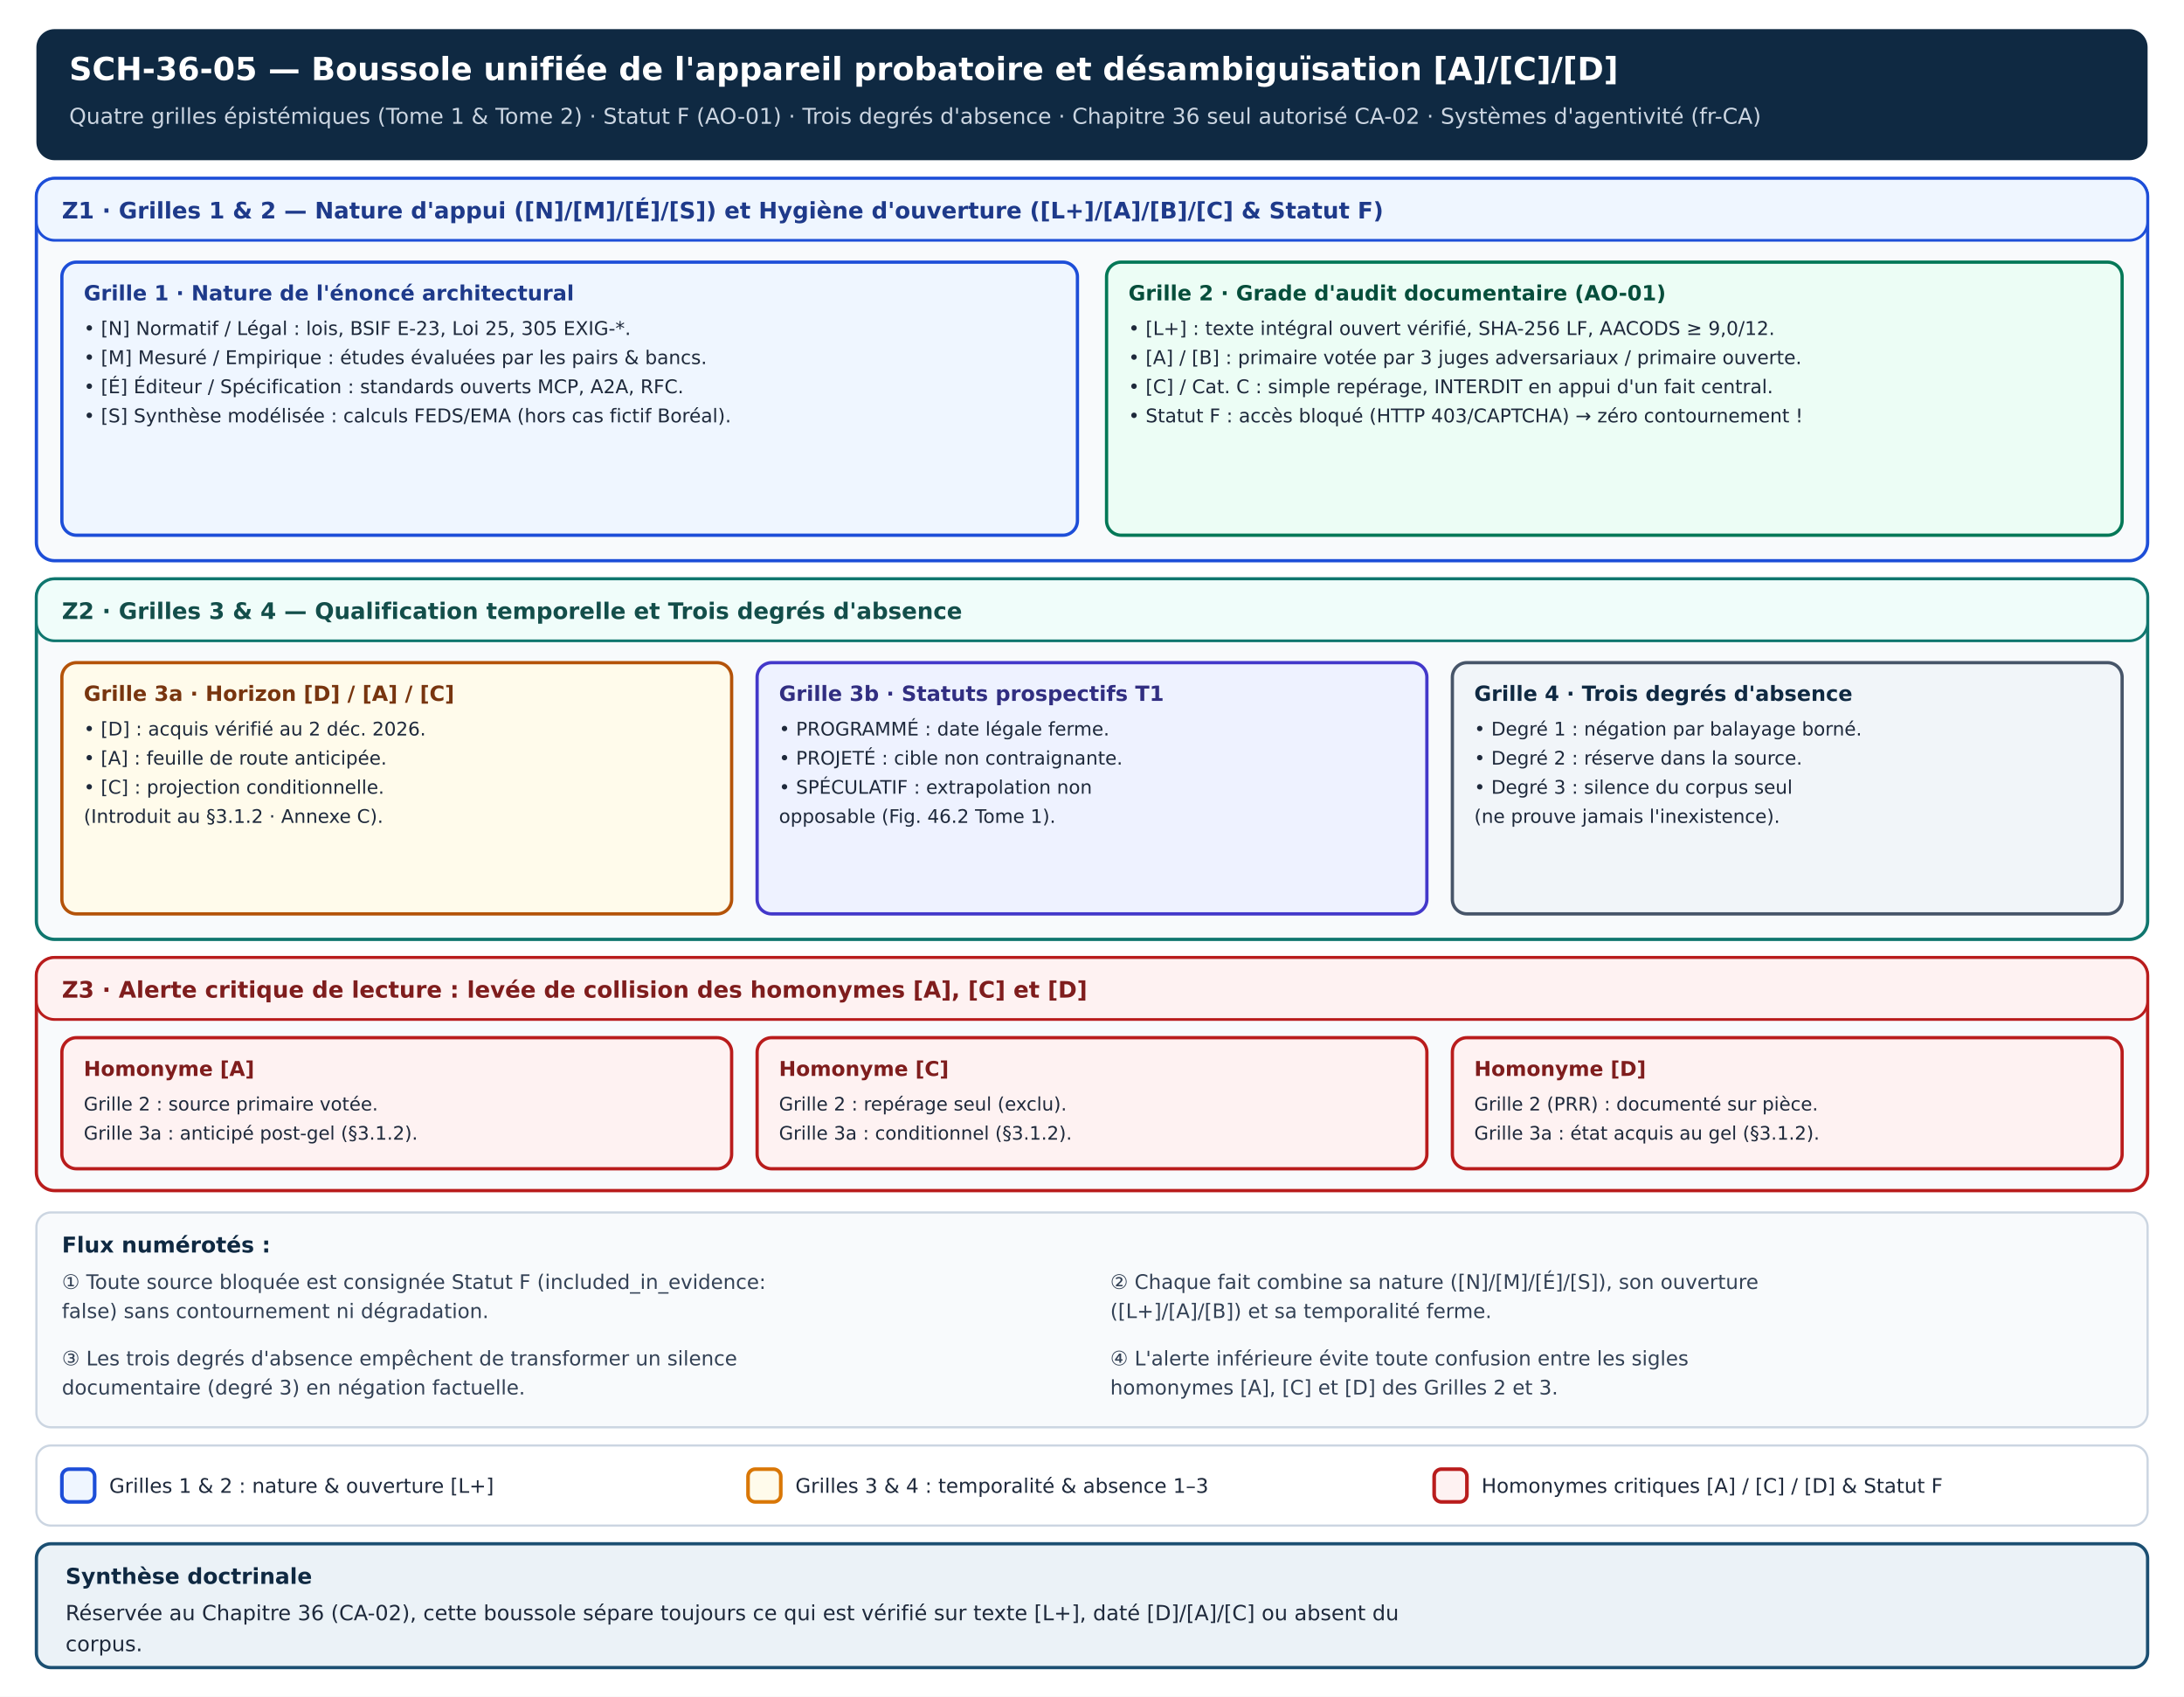
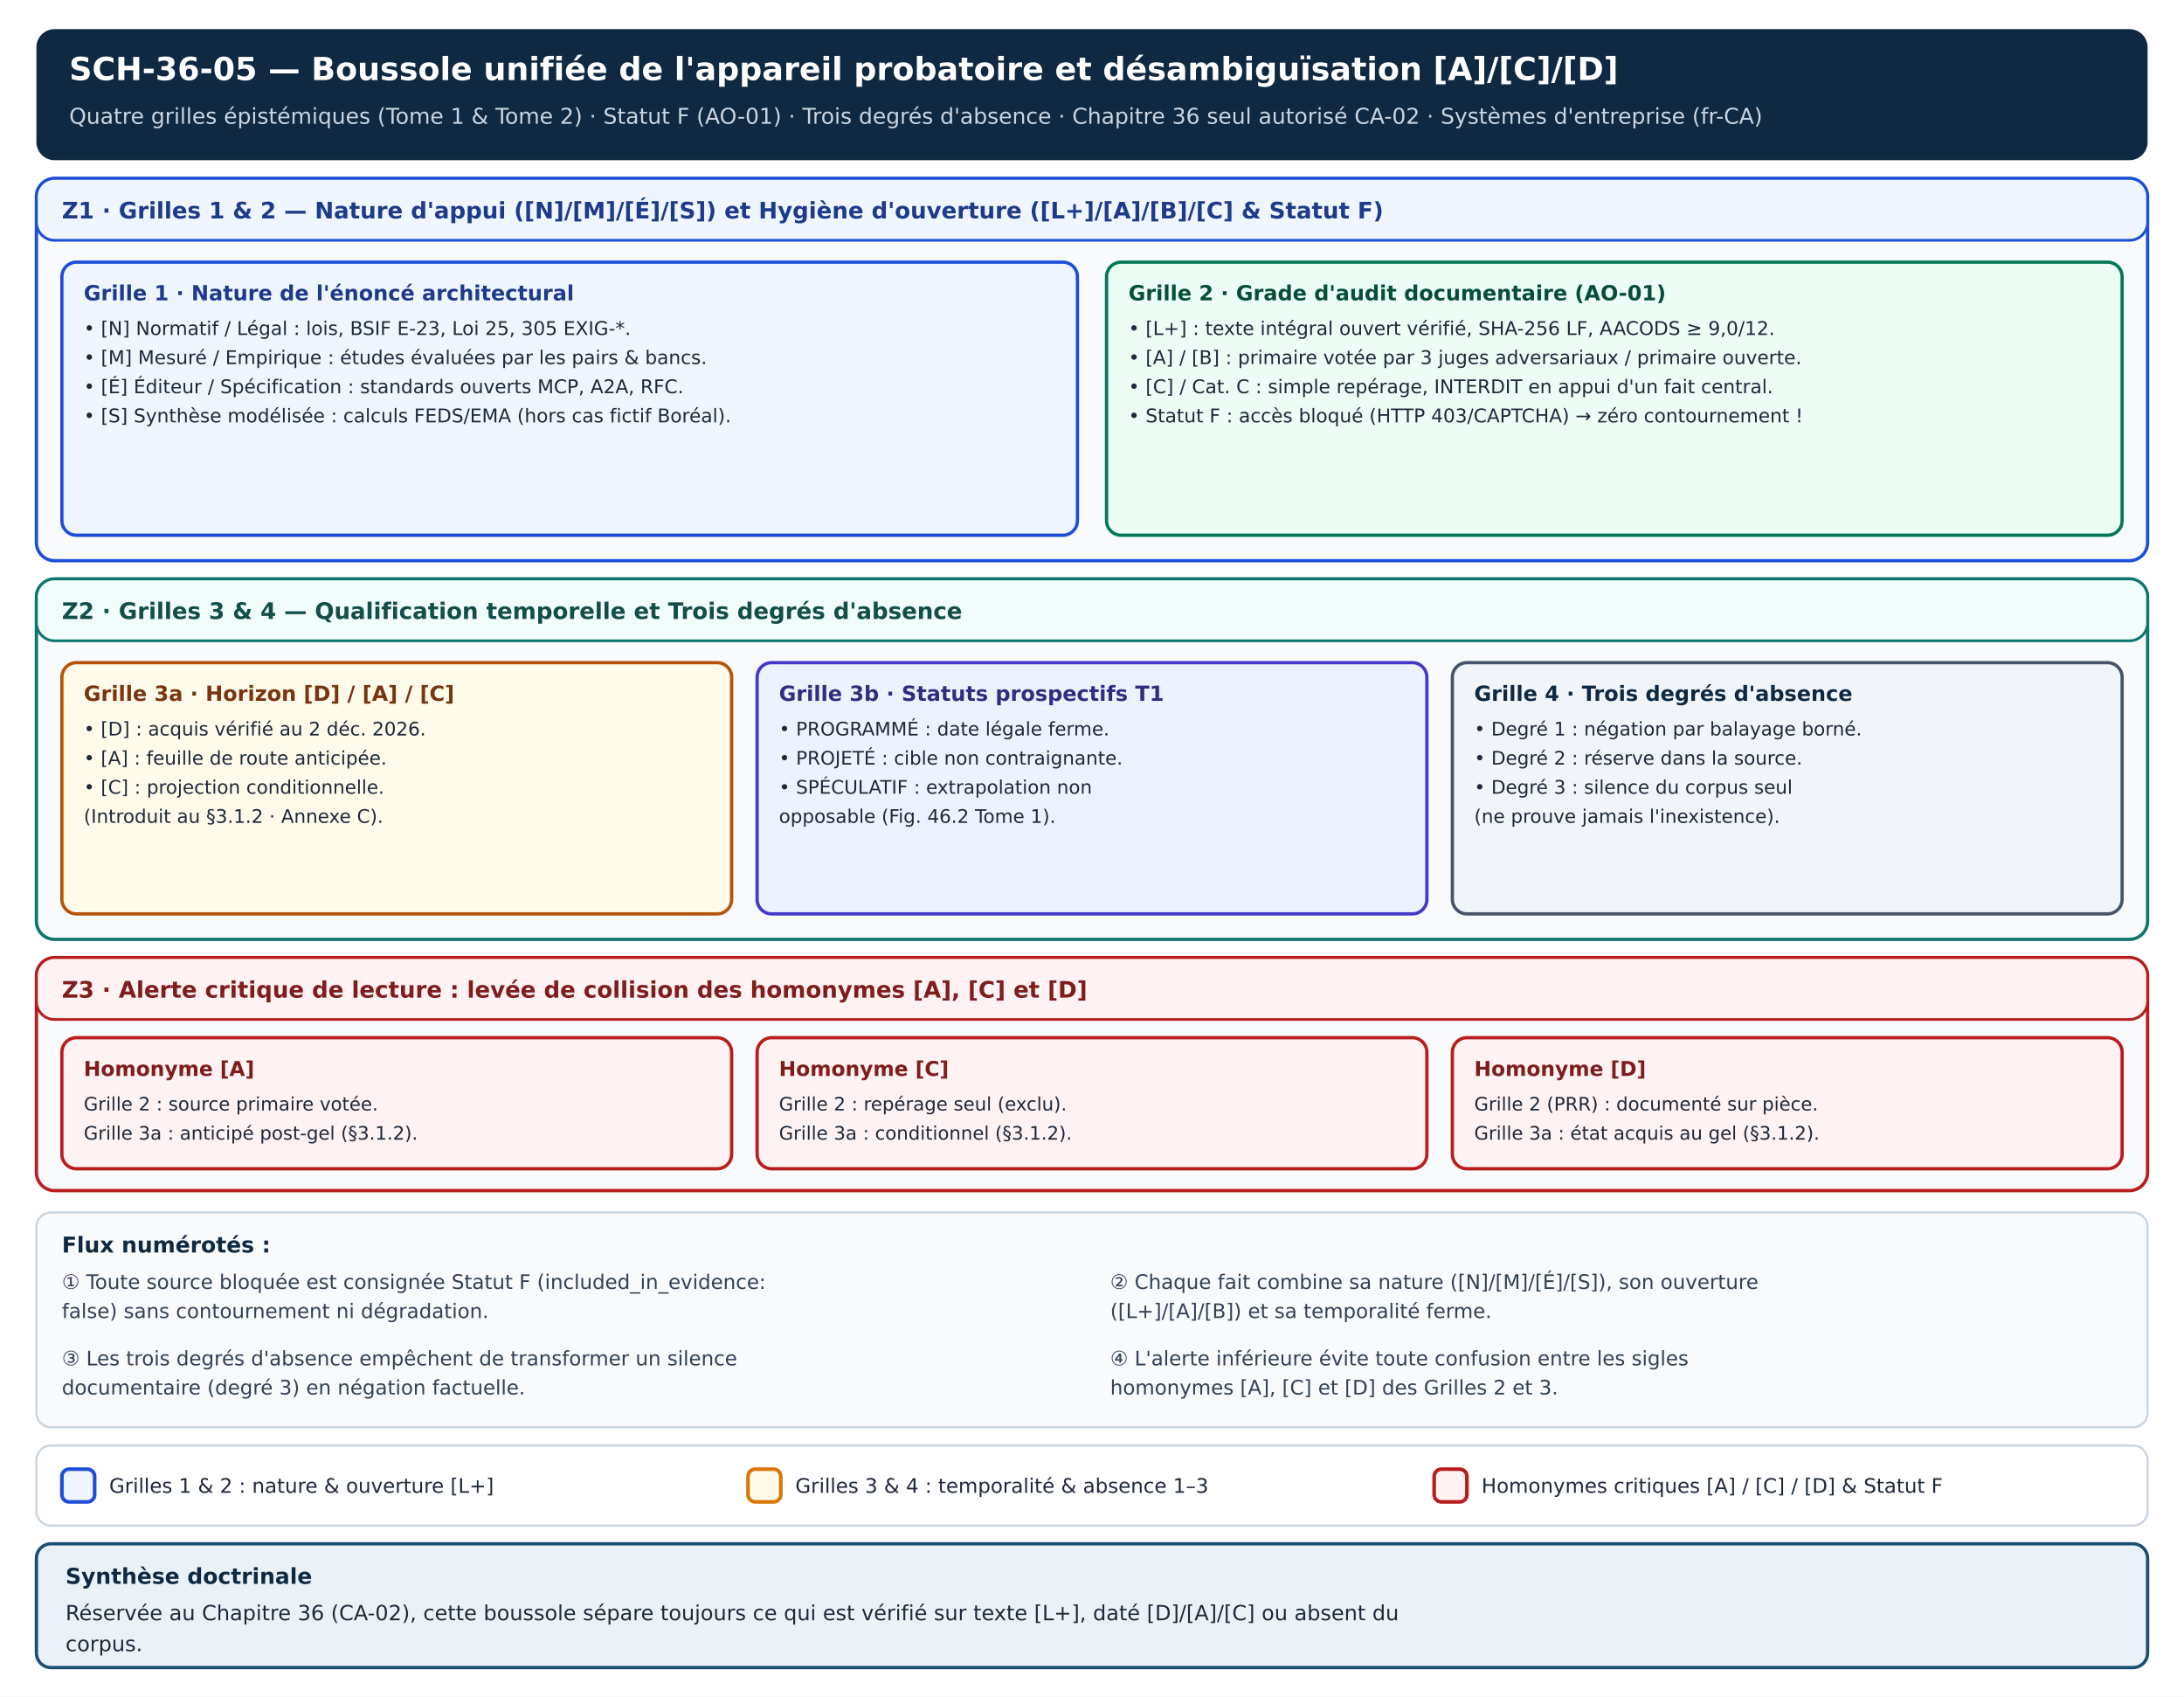
<svg xmlns="http://www.w3.org/2000/svg" viewBox="0 0 1200 932" width="1200" height="932">
  <defs>
    <marker id="arrow" viewBox="0 0 10 10" refX="8" refY="5" markerWidth="7" markerHeight="7" orient="auto-start-reverse">
      <path d="M 0 1 L 10 5 L 0 9 z" fill="#475569" />
    </marker>
    <marker id="arrow-red" viewBox="0 0 10 10" refX="8" refY="5" markerWidth="7" markerHeight="7" orient="auto-start-reverse">
      <path d="M 0 1 L 10 5 L 0 9 z" fill="#B91C1C" />
    </marker>
    <marker id="arrow-green" viewBox="0 0 10 10" refX="8" refY="5" markerWidth="7" markerHeight="7" orient="auto-start-reverse">
      <path d="M 0 1 L 10 5 L 0 9 z" fill="#047857" />
    </marker>
    <marker id="arrow-amber" viewBox="0 0 10 10" refX="8" refY="5" markerWidth="7" markerHeight="7" orient="auto-start-reverse">
      <path d="M 0 1 L 10 5 L 0 9 z" fill="#D97706" />
    </marker>
  </defs>
  <rect id="bg-canvas" x="0" y="0" width="1200" height="932" fill="#FFFFFF" />
  <g id="header-bar">
    <rect x="20" y="16" width="1160" height="72" rx="10" fill="#0F2942" />
    <text x="38" y="44" font-family="DejaVu Sans, Arial, sans-serif" font-size="17.5" font-weight="bold" fill="#FFFFFF">SCH-36-05 — Boussole unifiée de l'appareil probatoire et désambiguïsation [A]/[C]/[D]</text>
-     <text x="38" y="68" font-family="DejaVu Sans, Arial, sans-serif" font-size="12" fill="#CBD5E1">Quatre grilles épistémiques (Tome 1 &amp; Tome 2) · Statut F (AO-01) · Trois degrés d'absence · Chapitre 36 seul autorisé CA-02 · Systèmes d'agentivité (fr-CA)</text>
+     <text x="38" y="68" font-family="DejaVu Sans, Arial, sans-serif" font-size="12" fill="#CBD5E1">Quatre grilles épistémiques (Tome 1 &amp; Tome 2) · Statut F (AO-01) · Trois degrés d'absence · Chapitre 36 seul autorisé CA-02 · Systèmes d'entreprise (fr-CA)</text>
  </g>
  <g id="zone-Z1">
    <rect x="20" y="98" width="1160" height="210" rx="10" fill="#F8FAFC" stroke="#1D4ED8" stroke-width="1.8" />
    <rect x="20" y="98" width="1160" height="34" rx="10" fill="#EFF6FF" stroke="#1D4ED8" stroke-width="1.5" />
    <text x="34" y="120" font-family="DejaVu Sans, Arial, sans-serif" font-size="12.5" font-weight="bold" fill="#1E3A8A">Z1 · Grilles 1 &amp; 2 — Nature d'appui ([N]/[M]/[É]/[S]) et Hygiène d'ouverture ([L+]/[A]/[B]/[C] &amp; Statut F)</text>
    <g id="node-1" class="node" data-node="true">
      <rect x="34" y="144" width="558" height="150" rx="8" fill="#EFF6FF" stroke="#1D4ED8" stroke-width="1.8" />
      <text x="46" y="165" font-family="DejaVu Sans, Arial, sans-serif" font-size="11.5" font-weight="bold" fill="#1E3A8A">Grille 1 · Nature de l'énoncé architectural</text>
      <text x="46" y="184" font-family="DejaVu Sans, Arial, sans-serif" font-size="10.4" fill="#1E293B">• [N] Normatif / Légal : lois, BSIF E-23, Loi 25, 305 EXIG-*.</text>
      <text x="46" y="200" font-family="DejaVu Sans, Arial, sans-serif" font-size="10.4" fill="#1E293B">• [M] Mesuré / Empirique : études évaluées par les pairs &amp; bancs.</text>
      <text x="46" y="216" font-family="DejaVu Sans, Arial, sans-serif" font-size="10.4" fill="#1E293B">• [É] Éditeur / Spécification : standards ouverts MCP, A2A, RFC.</text>
      <text x="46" y="232" font-family="DejaVu Sans, Arial, sans-serif" font-size="10.4" fill="#1E293B">• [S] Synthèse modélisée : calculs FEDS/EMA (hors cas fictif Boréal).</text>
    </g>
    <g id="node-2" class="node" data-node="true">
      <rect x="608" y="144" width="558" height="150" rx="8" fill="#ECFDF5" stroke="#047857" stroke-width="1.8" />
      <text x="620" y="165" font-family="DejaVu Sans, Arial, sans-serif" font-size="11.5" font-weight="bold" fill="#064E3B">Grille 2 · Grade d'audit documentaire (AO-01)</text>
      <text x="620" y="184" font-family="DejaVu Sans, Arial, sans-serif" font-size="10.4" fill="#1E293B">• [L+] : texte intégral ouvert vérifié, SHA-256 LF, AACODS ≥ 9,0/12.</text>
      <text x="620" y="200" font-family="DejaVu Sans, Arial, sans-serif" font-size="10.4" fill="#1E293B">• [A] / [B] : primaire votée par 3 juges adversariaux / primaire ouverte.</text>
      <text x="620" y="216" font-family="DejaVu Sans, Arial, sans-serif" font-size="10.4" fill="#1E293B">• [C] / Cat. C : simple repérage, INTERDIT en appui d'un fait central.</text>
      <text x="620" y="232" font-family="DejaVu Sans, Arial, sans-serif" font-size="10.4" fill="#1E293B">• Statut F : accès bloqué (HTTP 403/CAPTCHA) → zéro contournement !</text>
    </g>
  </g>
  <g id="zone-Z2">
    <rect x="20" y="318" width="1160" height="198" rx="10" fill="#F8FAFC" stroke="#0F766E" stroke-width="1.8" />
    <rect x="20" y="318" width="1160" height="34" rx="10" fill="#F0FDFA" stroke="#0F766E" stroke-width="1.5" />
    <text x="34" y="340" font-family="DejaVu Sans, Arial, sans-serif" font-size="12.5" font-weight="bold" fill="#134E4A">Z2 · Grilles 3 &amp; 4 — Qualification temporelle et Trois degrés d'absence</text>
    <g id="node-3" class="node" data-node="true">
      <rect x="34" y="364" width="368" height="138" rx="8" fill="#FFFBEB" stroke="#B45309" stroke-width="1.8" />
      <text x="46" y="385" font-family="DejaVu Sans, Arial, sans-serif" font-size="11.5" font-weight="bold" fill="#78350F">Grille 3a · Horizon [D] / [A] / [C]</text>
      <text x="46" y="404" font-family="DejaVu Sans, Arial, sans-serif" font-size="10.3" fill="#1E293B">• [D] : acquis vérifié au 2 déc. 2026.</text>
      <text x="46" y="420" font-family="DejaVu Sans, Arial, sans-serif" font-size="10.3" fill="#1E293B">• [A] : feuille de route anticipée.</text>
      <text x="46" y="436" font-family="DejaVu Sans, Arial, sans-serif" font-size="10.3" fill="#1E293B">• [C] : projection conditionnelle.</text>
      <text x="46" y="452" font-family="DejaVu Sans, Arial, sans-serif" font-size="10.3" fill="#1E293B">(Introduit au §3.1.2 · Annexe C).</text>
    </g>
    <g id="node-4" class="node" data-node="true">
      <rect x="416" y="364" width="368" height="138" rx="8" fill="#EEF2FF" stroke="#4338CA" stroke-width="1.8" />
      <text x="428" y="385" font-family="DejaVu Sans, Arial, sans-serif" font-size="11.5" font-weight="bold" fill="#312E81">Grille 3b · Statuts prospectifs T1</text>
      <text x="428" y="404" font-family="DejaVu Sans, Arial, sans-serif" font-size="10.3" fill="#1E293B">• PROGRAMMÉ : date légale ferme.</text>
      <text x="428" y="420" font-family="DejaVu Sans, Arial, sans-serif" font-size="10.3" fill="#1E293B">• PROJETÉ : cible non contraignante.</text>
      <text x="428" y="436" font-family="DejaVu Sans, Arial, sans-serif" font-size="10.3" fill="#1E293B">• SPÉCULATIF : extrapolation non</text>
      <text x="428" y="452" font-family="DejaVu Sans, Arial, sans-serif" font-size="10.3" fill="#1E293B">  opposable (Fig. 46.2 Tome 1).</text>
    </g>
    <g id="node-5" class="node" data-node="true">
      <rect x="798" y="364" width="368" height="138" rx="8" fill="#F1F5F9" stroke="#475569" stroke-width="1.8" />
      <text x="810" y="385" font-family="DejaVu Sans, Arial, sans-serif" font-size="11.5" font-weight="bold" fill="#0F2942">Grille 4 · Trois degrés d'absence</text>
      <text x="810" y="404" font-family="DejaVu Sans, Arial, sans-serif" font-size="10.3" fill="#1E293B">• Degré 1 : négation par balayage borné.</text>
      <text x="810" y="420" font-family="DejaVu Sans, Arial, sans-serif" font-size="10.3" fill="#1E293B">• Degré 2 : réserve dans la source.</text>
      <text x="810" y="436" font-family="DejaVu Sans, Arial, sans-serif" font-size="10.3" fill="#1E293B">• Degré 3 : silence du corpus seul</text>
      <text x="810" y="452" font-family="DejaVu Sans, Arial, sans-serif" font-size="10.3" fill="#1E293B">  (ne prouve jamais l'inexistence).</text>
    </g>
  </g>
  <g id="zone-Z3">
    <rect x="20" y="526" width="1160" height="128" rx="10" fill="#F8FAFC" stroke="#B91C1C" stroke-width="1.8" />
    <rect x="20" y="526" width="1160" height="34" rx="10" fill="#FEF2F2" stroke="#B91C1C" stroke-width="1.5" />
    <text x="34" y="548" font-family="DejaVu Sans, Arial, sans-serif" font-size="12.5" font-weight="bold" fill="#7F1D1D">Z3 · Alerte critique de lecture : levée de collision des homonymes [A], [C] et [D]</text>
    <g id="node-6" class="node" data-node="true">
      <rect x="34" y="570" width="368" height="72" rx="8" fill="#FEF2F2" stroke="#B91C1C" stroke-width="1.8" />
      <text x="46" y="591" font-family="DejaVu Sans, Arial, sans-serif" font-size="11.2" font-weight="bold" fill="#7F1D1D">Homonyme [A]</text>
      <text x="46" y="610" font-family="DejaVu Sans, Arial, sans-serif" font-size="10.2" fill="#1E293B">Grille 2 : source primaire votée.</text>
      <text x="46" y="626" font-family="DejaVu Sans, Arial, sans-serif" font-size="10.2" fill="#1E293B">Grille 3a : anticipé post-gel (§3.1.2).</text>
    </g>
    <g id="node-7" class="node" data-node="true">
      <rect x="416" y="570" width="368" height="72" rx="8" fill="#FEF2F2" stroke="#B91C1C" stroke-width="1.8" />
      <text x="428" y="591" font-family="DejaVu Sans, Arial, sans-serif" font-size="11.2" font-weight="bold" fill="#7F1D1D">Homonyme [C]</text>
      <text x="428" y="610" font-family="DejaVu Sans, Arial, sans-serif" font-size="10.2" fill="#1E293B">Grille 2 : repérage seul (exclu).</text>
      <text x="428" y="626" font-family="DejaVu Sans, Arial, sans-serif" font-size="10.2" fill="#1E293B">Grille 3a : conditionnel (§3.1.2).</text>
    </g>
    <g id="node-8" class="node" data-node="true">
      <rect x="798" y="570" width="368" height="72" rx="8" fill="#FEF2F2" stroke="#B91C1C" stroke-width="1.8" />
      <text x="810" y="591" font-family="DejaVu Sans, Arial, sans-serif" font-size="11.2" font-weight="bold" fill="#7F1D1D">Homonyme [D]</text>
      <text x="810" y="610" font-family="DejaVu Sans, Arial, sans-serif" font-size="10.2" fill="#1E293B">Grille 2 (PRR) : documenté sur pièce.</text>
      <text x="810" y="626" font-family="DejaVu Sans, Arial, sans-serif" font-size="10.2" fill="#1E293B">Grille 3a : état acquis au gel (§3.1.2).</text>
    </g>
  </g>
  <g id="flows-bar">
    <rect x="20" y="666" width="1160" height="118" rx="8" fill="#F8FAFC" stroke="#CBD5E1" stroke-width="1.2" />
    <text x="34" y="688" font-family="DejaVu Sans, Arial, sans-serif" font-size="12" font-weight="bold" fill="#0F2942">Flux numérotés :</text>
    <text x="34" y="708" font-family="DejaVu Sans, Arial, sans-serif" font-size="11" fill="#334155">① Toute source bloquée est consignée Statut F (included_in_evidence:</text>
    <text x="34" y="724" font-family="DejaVu Sans, Arial, sans-serif" font-size="11" fill="#334155">false) sans contournement ni dégradation.</text>
    <text x="610" y="708" font-family="DejaVu Sans, Arial, sans-serif" font-size="11" fill="#334155">② Chaque fait combine sa nature ([N]/[M]/[É]/[S]), son ouverture</text>
    <text x="610" y="724" font-family="DejaVu Sans, Arial, sans-serif" font-size="11" fill="#334155">([L+]/[A]/[B]) et sa temporalité ferme.</text>
    <text x="34" y="750" font-family="DejaVu Sans, Arial, sans-serif" font-size="11" fill="#334155">③ Les trois degrés d'absence empêchent de transformer un silence</text>
    <text x="34" y="766" font-family="DejaVu Sans, Arial, sans-serif" font-size="11" fill="#334155">documentaire (degré 3) en négation factuelle.</text>
    <text x="610" y="750" font-family="DejaVu Sans, Arial, sans-serif" font-size="11" fill="#334155">④ L'alerte inférieure évite toute confusion entre les sigles</text>
    <text x="610" y="766" font-family="DejaVu Sans, Arial, sans-serif" font-size="11" fill="#334155">homonymes [A], [C] et [D] des Grilles 2 et 3.</text>
  </g>
  <g id="legend-bar">
    <rect x="20" y="794" width="1160" height="44" rx="8" fill="#FFFFFF" stroke="#CBD5E1" stroke-width="1.2" />
    <rect x="34" y="807" width="18" height="18" rx="4" fill="#EFF6FF" stroke="#1D4ED8" stroke-width="2" />
    <text x="60" y="820" font-family="DejaVu Sans, Arial, sans-serif" font-size="11" fill="#1E293B">Grilles 1 &amp; 2 : nature &amp; ouverture [L+]</text>
    <rect x="411" y="807" width="18" height="18" rx="4" fill="#FFFBEB" stroke="#D97706" stroke-width="2" />
    <text x="437" y="820" font-family="DejaVu Sans, Arial, sans-serif" font-size="11" fill="#1E293B">Grilles 3 &amp; 4 : temporalité &amp; absence 1–3</text>
    <rect x="788" y="807" width="18" height="18" rx="4" fill="#FEF2F2" stroke="#B91C1C" stroke-width="2" />
    <text x="814" y="820" font-family="DejaVu Sans, Arial, sans-serif" font-size="11" fill="#1E293B">Homonymes critiques [A] / [C] / [D] &amp; Statut F</text>
  </g>
  <g id="takeaway-box">
    <rect x="20" y="848" width="1160" height="68" rx="8" fill="#EBF2F7" stroke="#1B4F72" stroke-width="1.8" />
    <text x="36" y="870" font-family="DejaVu Sans, Arial, sans-serif" font-size="12" font-weight="bold" fill="#0F2942">Synthèse doctrinale</text>
    <text x="36" y="890" font-family="DejaVu Sans, Arial, sans-serif" font-size="11.5" fill="#1E293B">Réservée au Chapitre 36 (CA-02), cette boussole sépare toujours ce qui est vérifié sur texte [L+], daté [D]/[A]/[C] ou absent du</text>
    <text x="36" y="907" font-family="DejaVu Sans, Arial, sans-serif" font-size="11.5" fill="#1E293B">corpus.</text>
  </g>
</svg>
